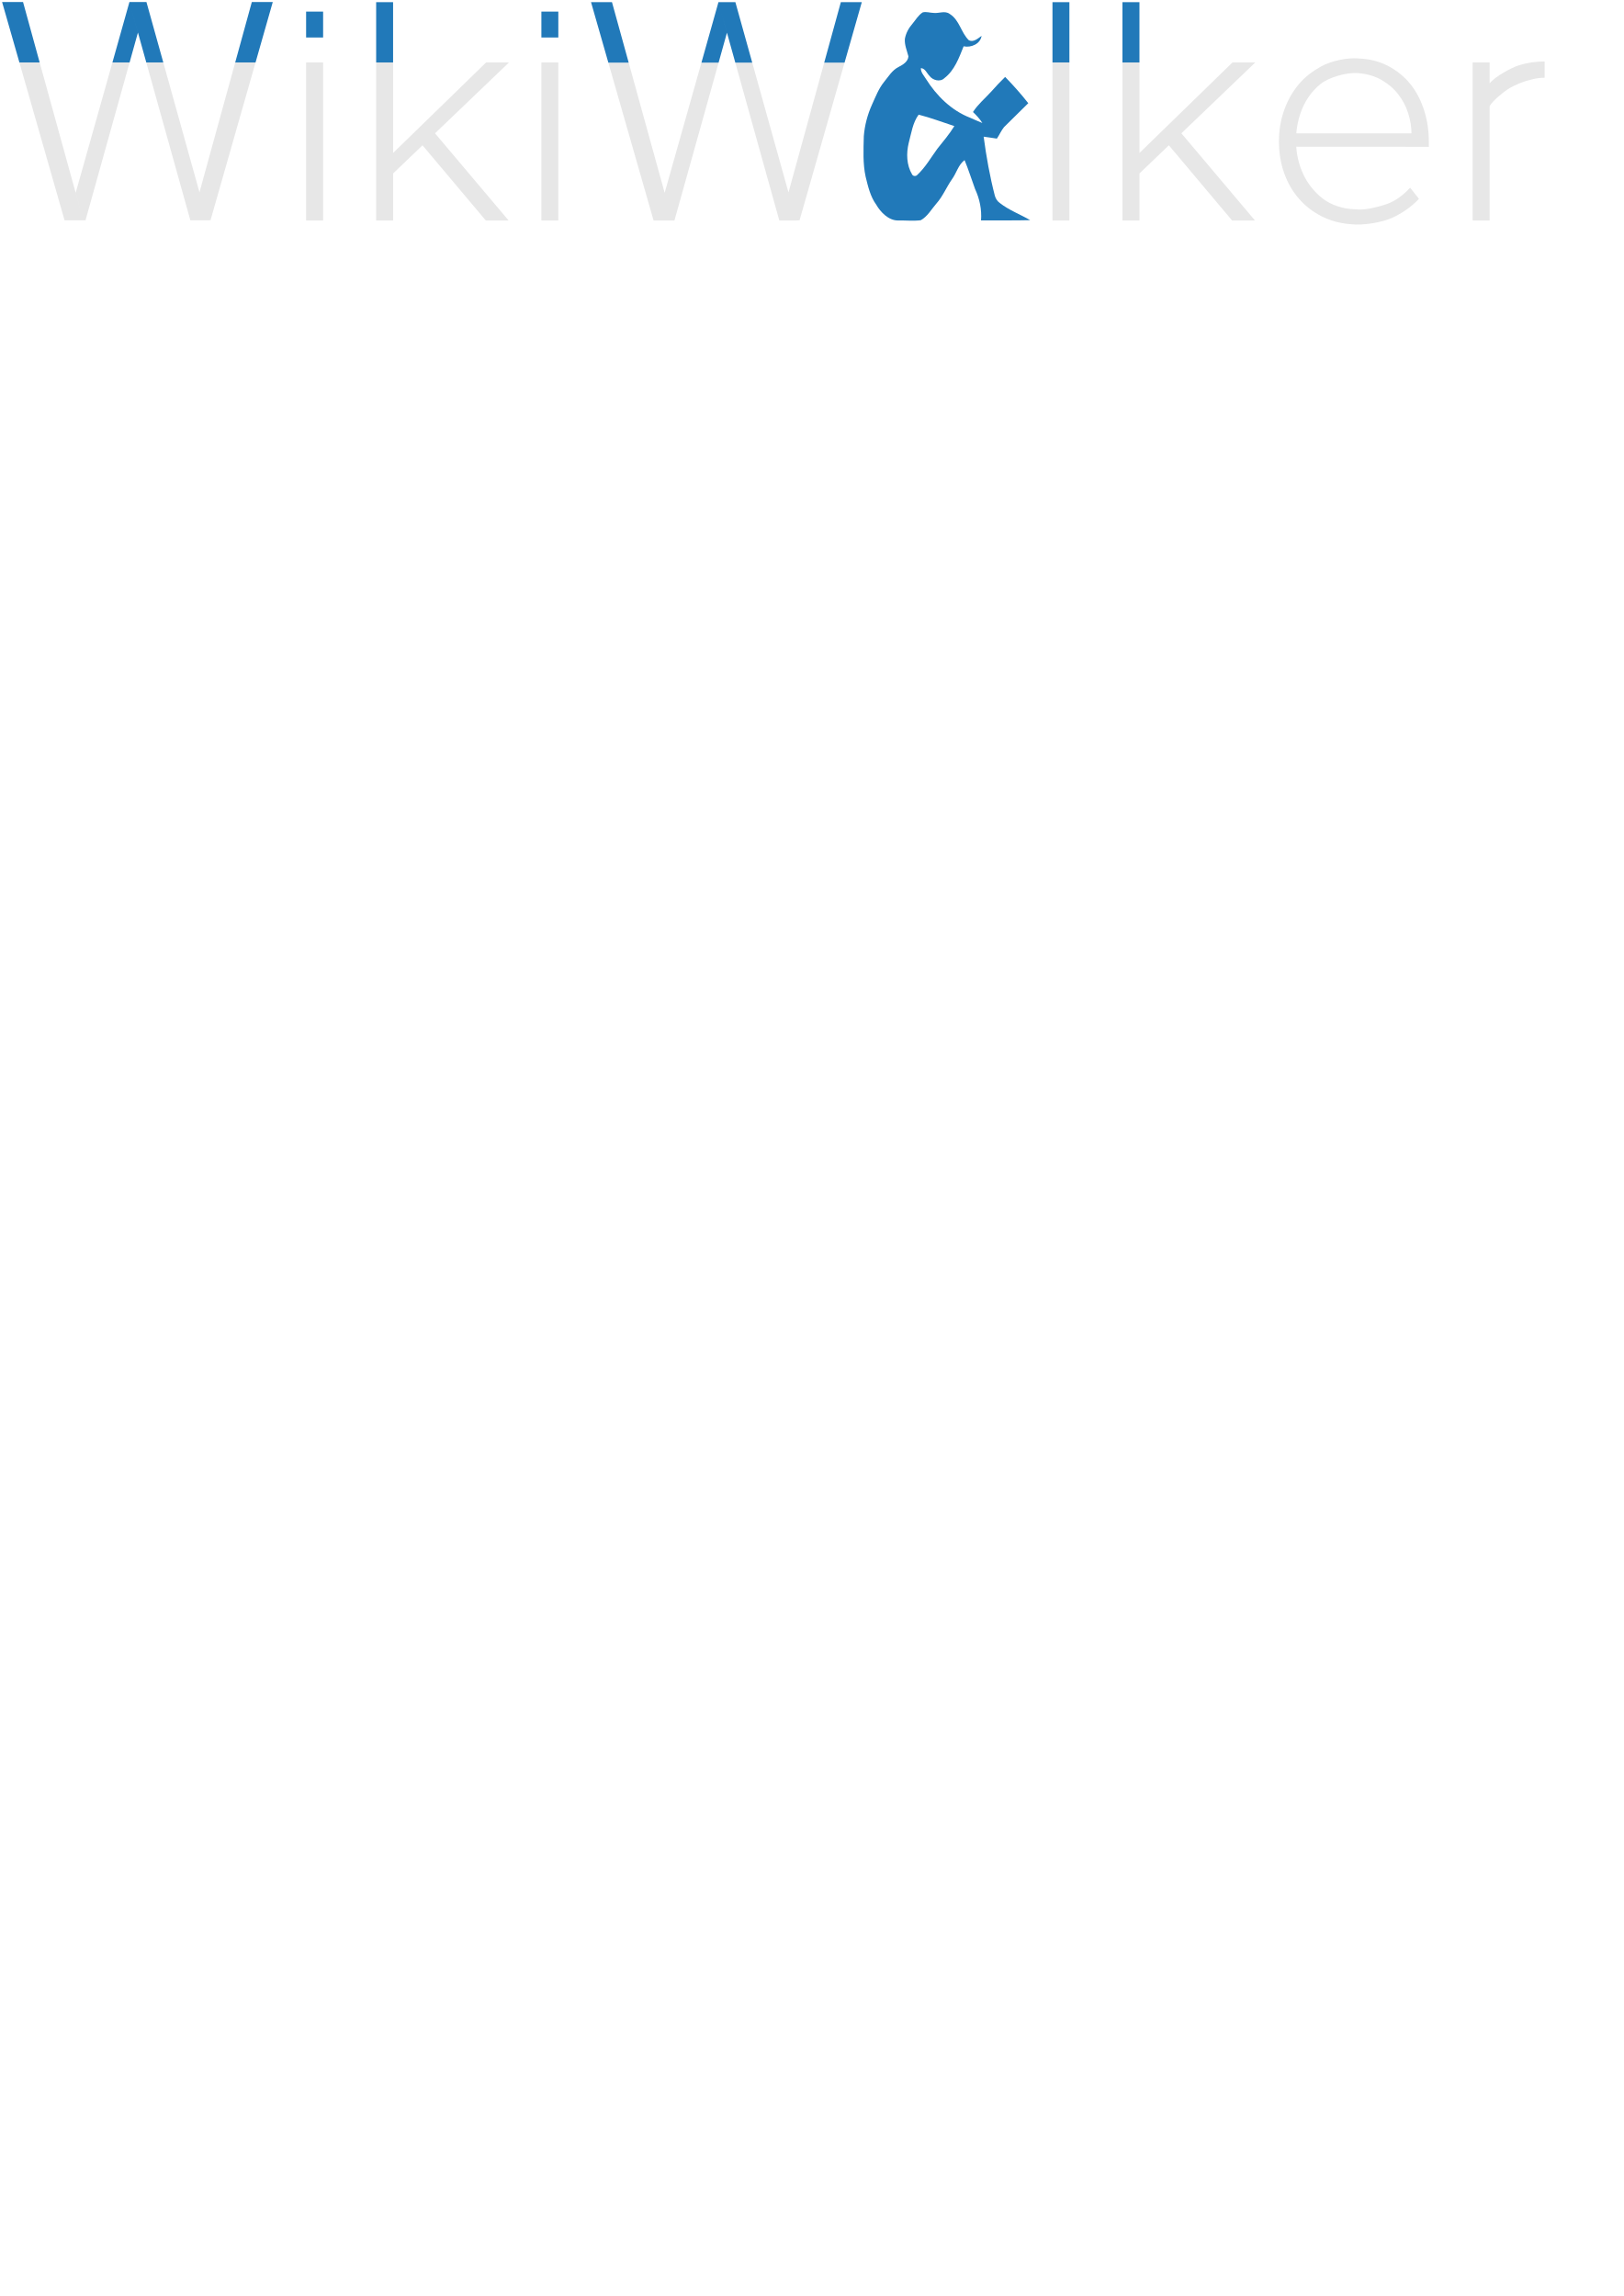
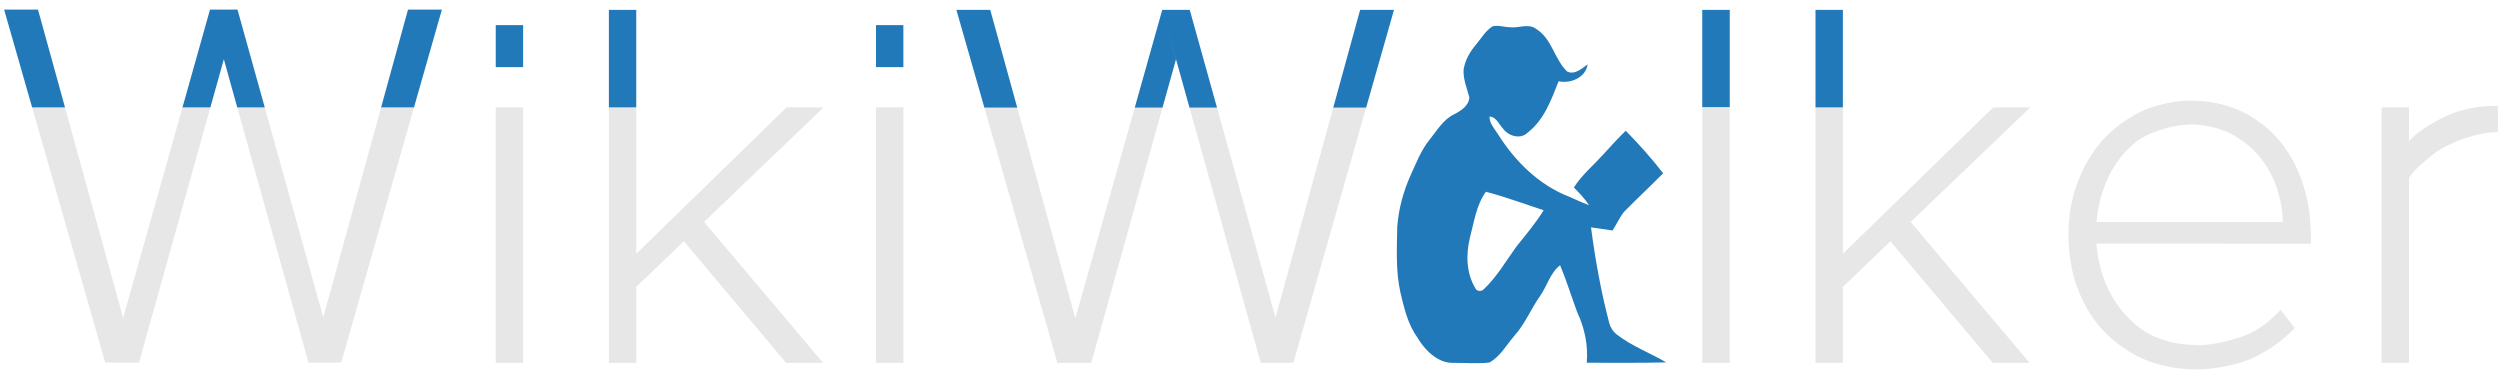
- <svg xmlns="http://www.w3.org/2000/svg" xml:space="preserve" width="210mm" height="297mm" version="1.1" style="shape-rendering:geometricPrecision; text-rendering:geometricPrecision; image-rendering:optimizeQuality; fill-rule:evenodd; clip-rule:evenodd" viewBox="0 0 21000 29700">
+ <svg xmlns="http://www.w3.org/2000/svg" xml:space="preserve" width="200mm" height="30mm" version="1.1" style="shape-rendering:geometricPrecision; text-rendering:geometricPrecision; image-rendering:optimizeQuality; fill-rule:evenodd; clip-rule:evenodd" viewBox="0 0 20000 3000">
  <defs>
    <style type="text/css">
   
    .fil2 {fill:#2179B9}
    .fil1 {fill:#2179B9;fill-rule:nonzero}
    .fil0 {fill:#E7E7E7;fill-rule:nonzero}
   
  </style>
  </defs>
  <g id="Слой_x0020_1">
-     <path id="R" class="fil0" d="M19977 1006c-52,0 -105,6 -160,20 -56,13 -112,30 -167,52 -55,23 -107,49 -155,80 -48,31 -211,162 -229,219l0 -299c70,-87 277,-202 381,-234 104,-33 214,-49 330,-49l0 211zm-711 -198l0 2044 -220 0 0 -2044 220 0z" />
-     <path id="E" class="fil0" d="M18352 2572c-102,108 -218,186 -345,245 -126,57 -369,104 -548,82l0 -196 110 7c89,6 249,-29 366,-70 117,-41 215,-118 303,-212l114 144zm-1811 -745c0,-144 23,-278 68,-403 45,-126 107,-237 188,-333 80,-97 179,-170 290,-232 132,-73 341,-115 478,-103l0 190c-154,-13 -387,58 -489,143 -103,85 -180,190 -233,315 -52,124 -79,259 -81,403 -1,144 24,279 75,404 51,126 128,234 231,325 102,92 233,148 391,167l0 196c-135,-11 -259,-46 -372,-104 -113,-59 -210,-134 -290,-228 -81,-93 -143,-201 -188,-327 -45,-125 -68,-263 -68,-413zm1714 -102c0,-84 -14,-170 -42,-259 -28,-89 -71,-171 -128,-244 -56,-74 -127,-135 -214,-186 -86,-50 -188,-81 -306,-90l0 -190c146,5 276,38 391,99 115,61 212,140 289,238 77,97 135,211 175,339 41,128 60,264 60,409l0 58 -1715 -1c-10,-47 -10,-126 1,-173l1489 0z" />
-     <path class="fil0" d="M1676 808l-570 2042 -29 0 -98 -357 475 -1685 222 0zm1629 0l-582 2040c-25,2 -42,2 -42,2 -35,-120 -67,-243 -101,-363l462 -1679 263 0zm-1193 0l569 2042 -219 0 -570 -2042 220 0zm-1599 0l564 2042 -242 0 -584 -2042 262 0z" />
-     <path class="fil1" d="M251 808l-224 -782 271 0 215 782 -262 0zm2791 0l215 -782 271 0 -223 782 -263 0zm-1150 0l-218 -782 220 0 218 782 -220 0zm-438 0l220 -782 110 395 -108 387 -222 0z" />
-     <path class="fil0" d="M9294 810l-571 2042 -28 0 -99 -357 476 -1685 222 0zm1629 0l-582 2040c-25,2 -42,2 -42,2 -35,-120 -67,-243 -101,-363l462 -1679 263 0zm-1194 0l570 2042 -220 0 -569 -2042 219 0zm-1598 0l564 2042 -242 0 -585 -2042 263 0z" />
-     <path class="fil1" d="M7868 810l-224 -782 271 0 216 782 -263 0zm2792 0l215 -782 271 0 -223 782 -263 0zm-1150 0l-218 -782 219 0 218 782 -219 0zm-438 0l220 -782 110 395 -108 387 -222 0z" />
-     <polygon class="fil1" points="7221,485 7002,485 7002,150 7221,150 " />
-     <polygon class="fil0" points="7221,808 7221,2852 7002,2852 7002,808 " />
-     <polygon class="fil0" points="4179,808 4179,2852 3959,2852 3959,808 " />
-     <polygon class="fil1" points="4179,485 3959,485 3959,150 4179,150 " />
-     <path class="fil0" d="M5626 1724l952 1128 -295 0 -819 -973 162 -155zm661 -916l296 0 -1499 1436 0 -265 1203 -1171zm-1203 0l0 2044 -219 0 0 -2044 219 0z" />
-     <polygon class="fil1" points="4865,808 4865,28 5084,28 5084,808 " />
-     <path class="fil0" d="M15279 1724l952 1128 -296 0 -818 -973 162 -155zm661 -916l295 0 -1498 1436 0 -265 1203 -1171zm-1203 0l0 2044 -220 0 0 -2044 220 0z" />
-     <polygon class="fil1" points="14517,808 14517,28 14737,28 14737,808 " />
-     <polygon class="fil1" points="13612,808 13612,28 13831,28 13831,808 " />
-     <polygon class="fil0" points="13831,808 13831,2852 13612,2852 13612,808 " />
-     <path id="path3106" class="fil2" d="M11934 160c46,-12 93,6 140,7 69,9 147,-34 210,14 126,78 145,242 247,340 60,30 117,-24 164,-57 -15,105 -138,156 -232,135 -60,149 -117,311 -249,412 -56,55 -152,27 -194,-31 -35,-36 -54,-95 -110,-99 -2,56 40,97 67,142 136,216 329,407 570,500 53,23 105,47 158,68 -33,-53 -76,-99 -121,-142 64,-100 157,-177 236,-264 58,-65 117,-129 180,-190 105,108 206,221 299,340 -103,105 -211,205 -314,310 -37,46 -59,100 -92,148 -56,-10 -114,-16 -171,-25 34,258 80,514 145,765 11,37 32,70 63,92 119,94 264,147 394,223 -212,6 -424,1 -636,3 11,-140 -18,-279 -77,-406 -46,-124 -85,-252 -136,-374 -82,62 -104,168 -163,248 -72,103 -118,221 -202,315 -62,71 -117,170 -202,215 -96,12 -198,1 -295,3 -121,0 -225,-108 -280,-204 -77,-106 -106,-235 -137,-360 -38,-173 -28,-351 -24,-526 11,-141 48,-280 106,-409 46,-100 85,-205 155,-292 57,-69 105,-153 189,-195 55,-28 122,-68 127,-137 -19,-74 -52,-148 -46,-226 13,-74 50,-141 99,-197 42,-50 75,-110 132,-146zm-53 1323c157,40 308,98 462,148 -64,104 -143,197 -219,292 -85,117 -157,244 -264,343 -17,16 -51,14 -63,-9 -73,-122 -77,-273 -44,-409 34,-124 50,-258 128,-365z" />
+     <g id="_23018277600">
+       <path id="R" class="fil0" d="M19983 1057c-51,0 -104,7 -160,20 -56,13 -111,30 -167,52 -55,23 -107,49 -155,80 -48,31 -211,163 -229,219l0 -298c71,-88 277,-203 381,-235 104,-33 214,-49 330,-49l0 211zm-711 -198l0 2044 -219 0 0 -2044 219 0z" />
+       <path id="E" class="fil0" d="M18358 2624c-101,107 -218,186 -345,244 -126,57 -368,104 -547,82l0 -196 109 7c89,6 249,-29 366,-70 117,-41 215,-118 304,-212l113 145zm-1810 -746c0,-143 22,-278 67,-403 45,-126 107,-236 188,-333 81,-97 180,-170 290,-232 132,-73 342,-115 478,-103l0 190c-153,-13 -386,58 -489,143 -103,85 -180,190 -232,315 -53,124 -80,259 -81,403 -2,144 24,279 74,404 51,126 128,234 231,326 102,91 233,147 392,166l0 196c-136,-10 -260,-46 -373,-104 -113,-59 -209,-134 -290,-227 -81,-94 -143,-202 -188,-328 -45,-125 -67,-263 -67,-413zm1714 -102c0,-84 -15,-170 -43,-259 -28,-89 -71,-171 -127,-244 -57,-74 -128,-135 -214,-186 -86,-50 -189,-81 -307,-90l0 -190c146,5 276,39 391,99 115,61 212,140 289,238 77,97 135,211 176,339 40,128 60,264 60,409l0 58 -1716 -1c-9,-47 -10,-126 1,-173l1490 0z" />
+       <path class="fil0" d="M1683 859l-571 2042 -28 0 -99 -357 475 -1685 223 0zm1629 0l-582 2041c-25,1 -43,1 -43,1 -35,-120 -66,-243 -101,-362l463 -1680 263 0zm-1194 0l569 2042 -219 0 -570 -2042 220 0zm-1598 0l564 2042 -242 0 -585 -2042 263 0z" />
+       <path class="fil1" d="M257 859l-224 -782 271 0 216 782 -263 0zm2792 0l215 -782 271 0 -223 782 -263 0zm-1151 0l-218 -782 220 0 218 782 -220 0zm-438 0l220 -782 111 396 -108 386 -223 0z" />
+       <path class="fil0" d="M9300 861l-570 2042 -29 0 -98 -357 475 -1685 222 0zm1629 0l-582 2041c-25,1 -42,1 -42,1 -35,-120 -66,-243 -101,-362l462 -1680 263 0zm-1193 0l569 2042 -219 0 -570 -2042 220 0zm-1598 0l563 2042 -242 0 -584 -2042 263 0z" />
+       <path class="fil1" d="M7875 861l-224 -782 271 0 216 782 -263 0zm2791 0l215 -782 271 0 -223 782 -263 0zm-1150 0l-218 -782 220 0 218 782 -220 0zm-438 0l220 -782 110 396 -108 386 -222 0z" />
+       <polygon class="fil1" points="7227,537 7008,537 7008,201 7227,201 " />
+       <polygon class="fil0" points="7227,859 7227,2903 7008,2903 7008,859 " />
+       <polygon class="fil0" points="4185,859 4185,2903 3966,2903 3966,859 " />
+       <polygon class="fil1" points="4185,537 3966,537 3966,201 4185,201 " />
+       <path class="fil0" d="M5632 1775l953 1128 -296 0 -818 -973 161 -155zm661 -916l296 0 -1499 1436 0 -265 1203 -1171zm-1203 0l0 2044 -219 0 0 -2044 219 0z" />
+       <polygon class="fil1" points="4871,859 4871,79 5090,79 5090,859 " />
+       <path class="fil0" d="M15285 1775l952 1128 -295 0 -819 -973 162 -155zm661 -916l296 0 -1499 1436 0 -265 1203 -1171zm-1203 0l0 2044 -219 0 0 -2044 219 0z" />
+       <polygon class="fil1" points="14524,859 14524,79 14743,79 14743,859 " />
+       <polygon class="fil1" points="13618,859 13618,79 13838,79 13838,859 " />
+       <polygon class="fil0" points="13838,859 13838,2903 13618,2903 13618,859 " />
+       <path id="path3106" class="fil2" d="M11940 211c46,-12 94,6 140,7 70,9 148,-34 210,14 126,78 145,242 247,340 60,30 118,-24 164,-57 -15,106 -137,156 -232,135 -59,149 -117,311 -249,412 -56,55 -152,27 -194,-31 -34,-35 -54,-95 -110,-99 -1,56 40,97 68,142 136,216 328,407 570,500 52,23 104,47 158,68 -34,-53 -77,-98 -121,-142 63,-100 156,-177 235,-264 58,-65 117,-129 180,-190 106,108 207,221 299,340 -103,105 -211,205 -314,310 -36,46 -59,100 -91,148 -57,-10 -115,-16 -172,-25 34,258 80,514 146,765 10,37 31,70 62,93 120,93 264,146 394,222 -212,6 -424,2 -636,3 12,-140 -17,-279 -77,-406 -46,-124 -85,-252 -136,-374 -81,62 -104,168 -162,248 -72,103 -119,221 -203,315 -62,71 -116,170 -201,215 -96,12 -199,1 -296,3 -121,0 -225,-108 -280,-203 -77,-107 -106,-236 -136,-361 -38,-173 -28,-351 -25,-526 11,-141 48,-280 106,-409 46,-100 85,-205 156,-291 57,-70 104,-154 188,-196 55,-28 122,-68 127,-137 -19,-74 -52,-148 -46,-226 13,-74 50,-141 99,-197 42,-50 75,-110 132,-146zm-53 1323c157,41 309,98 462,148 -64,104 -143,197 -219,292 -84,117 -157,244 -263,343 -18,16 -52,14 -63,-9 -74,-122 -78,-273 -44,-409 33,-124 50,-258 127,-365z" />
+     </g>
  </g>
</svg>
